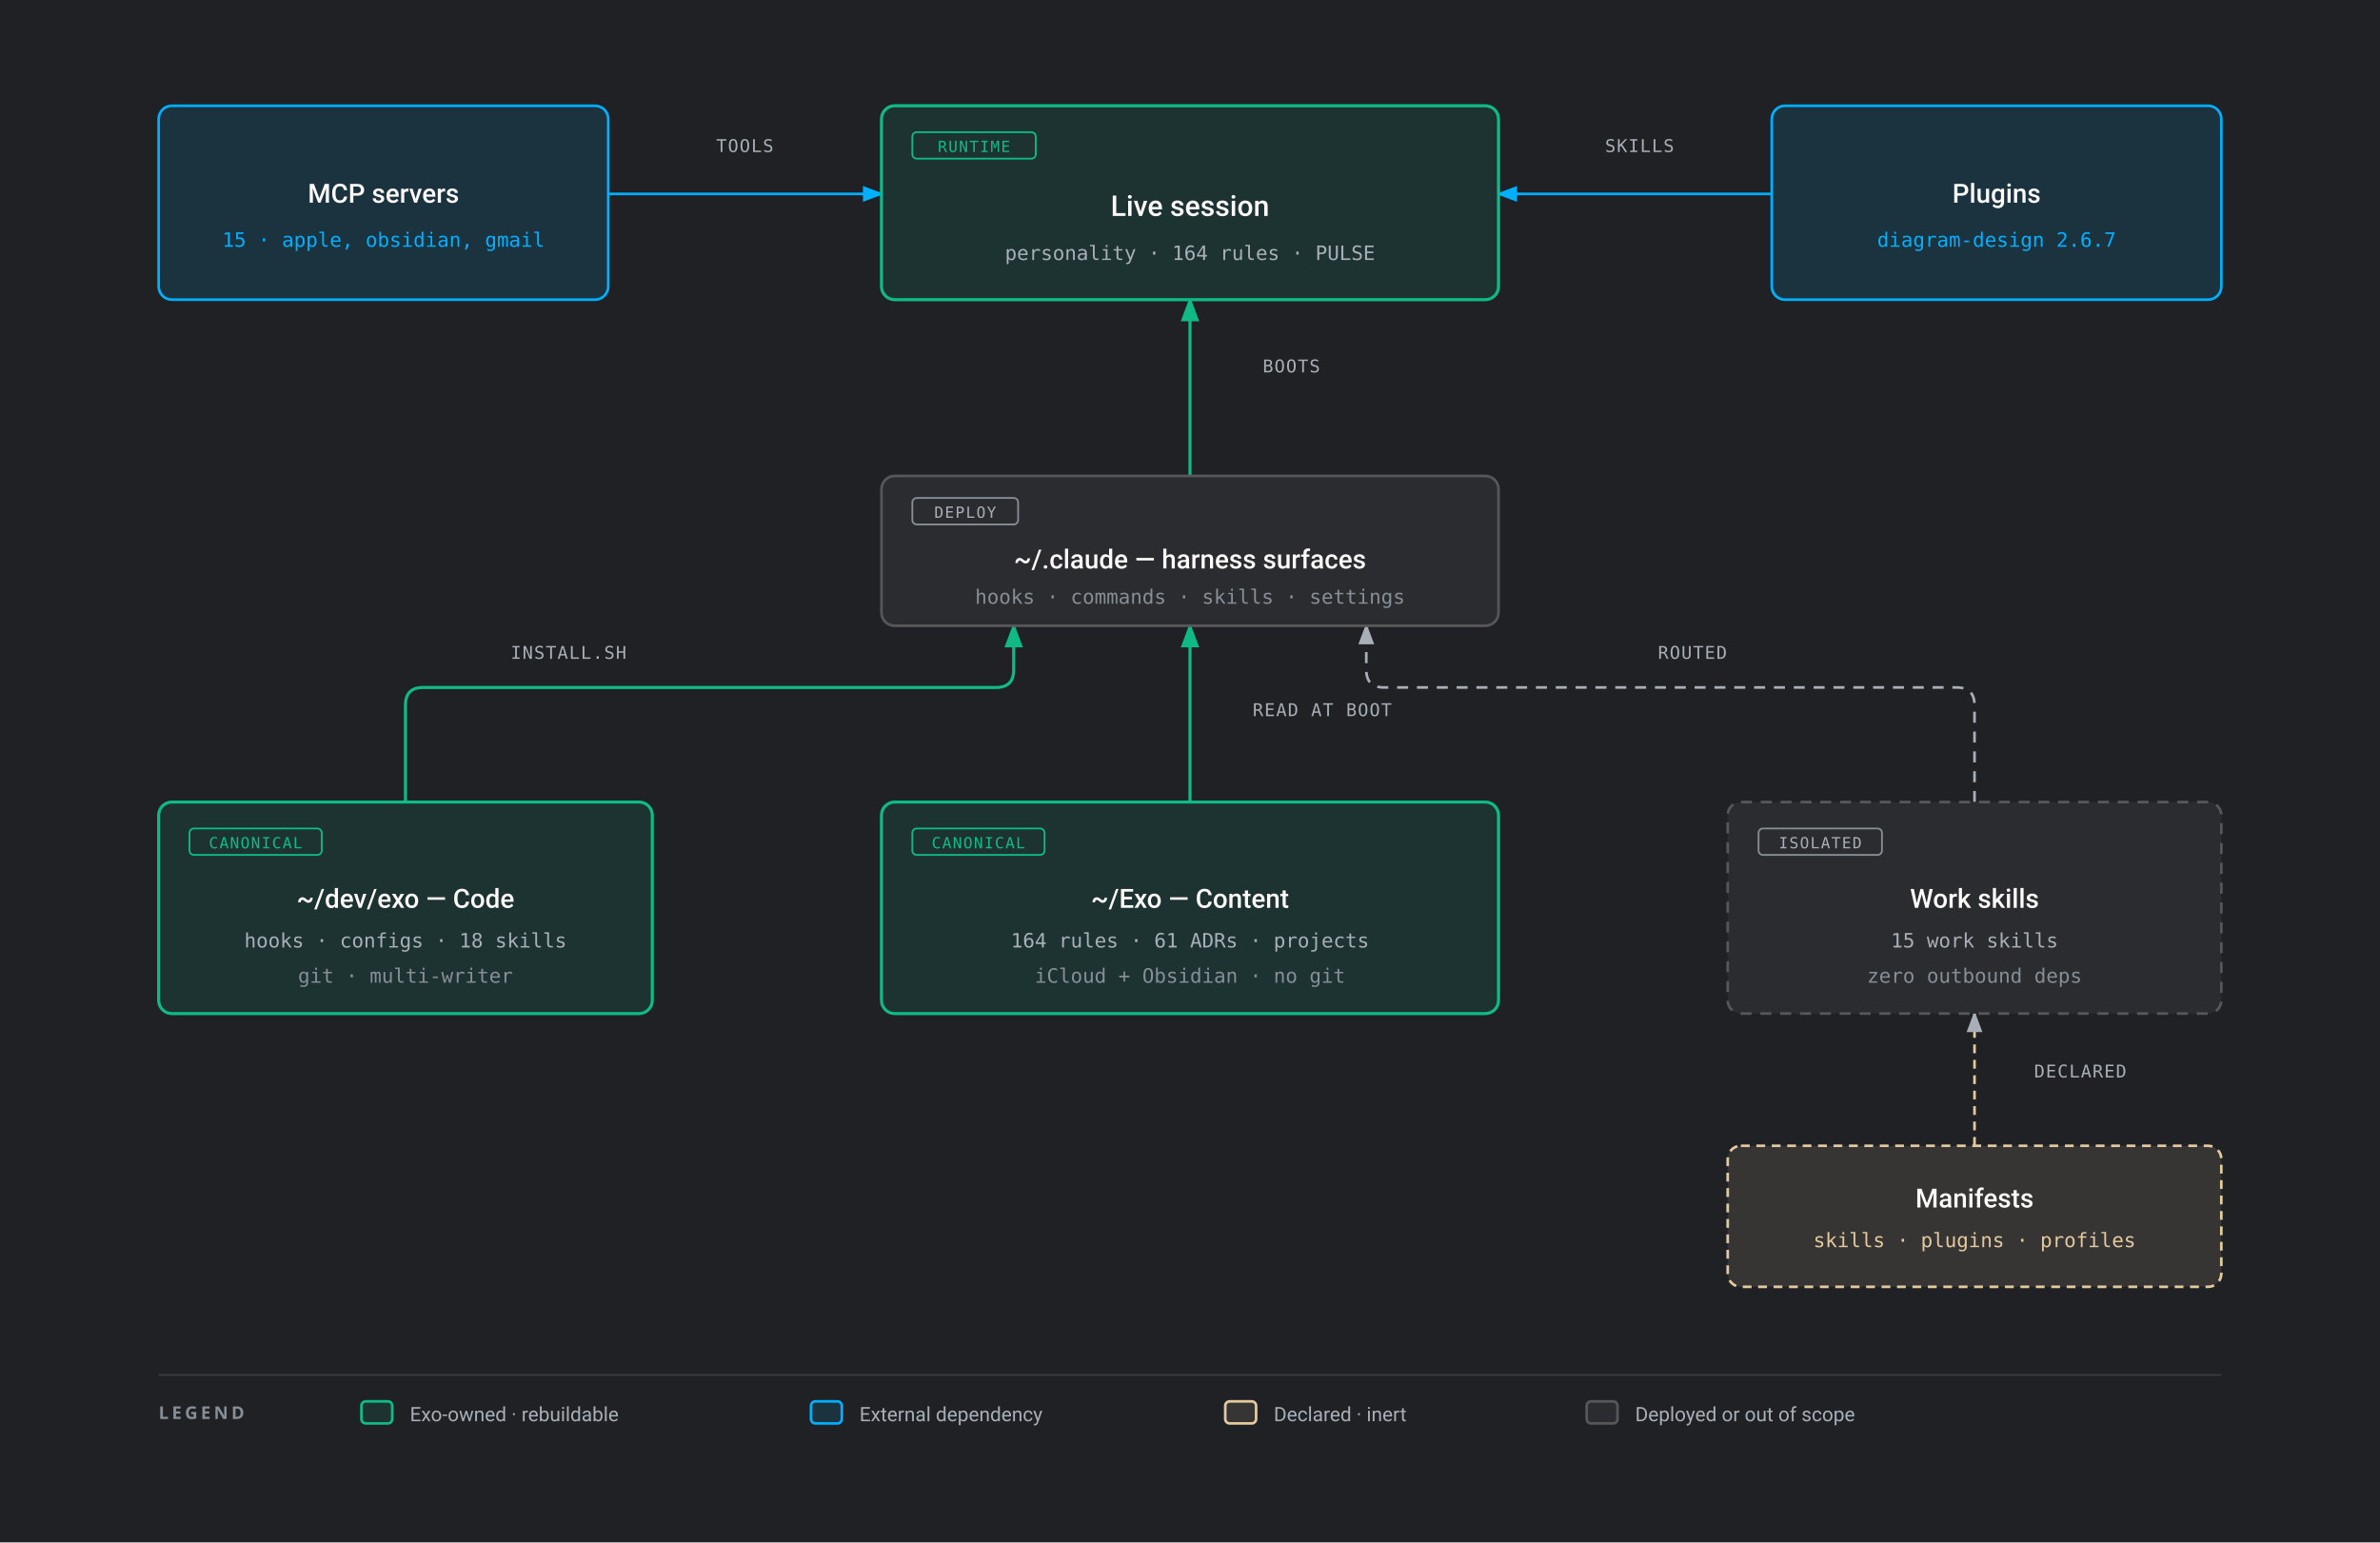
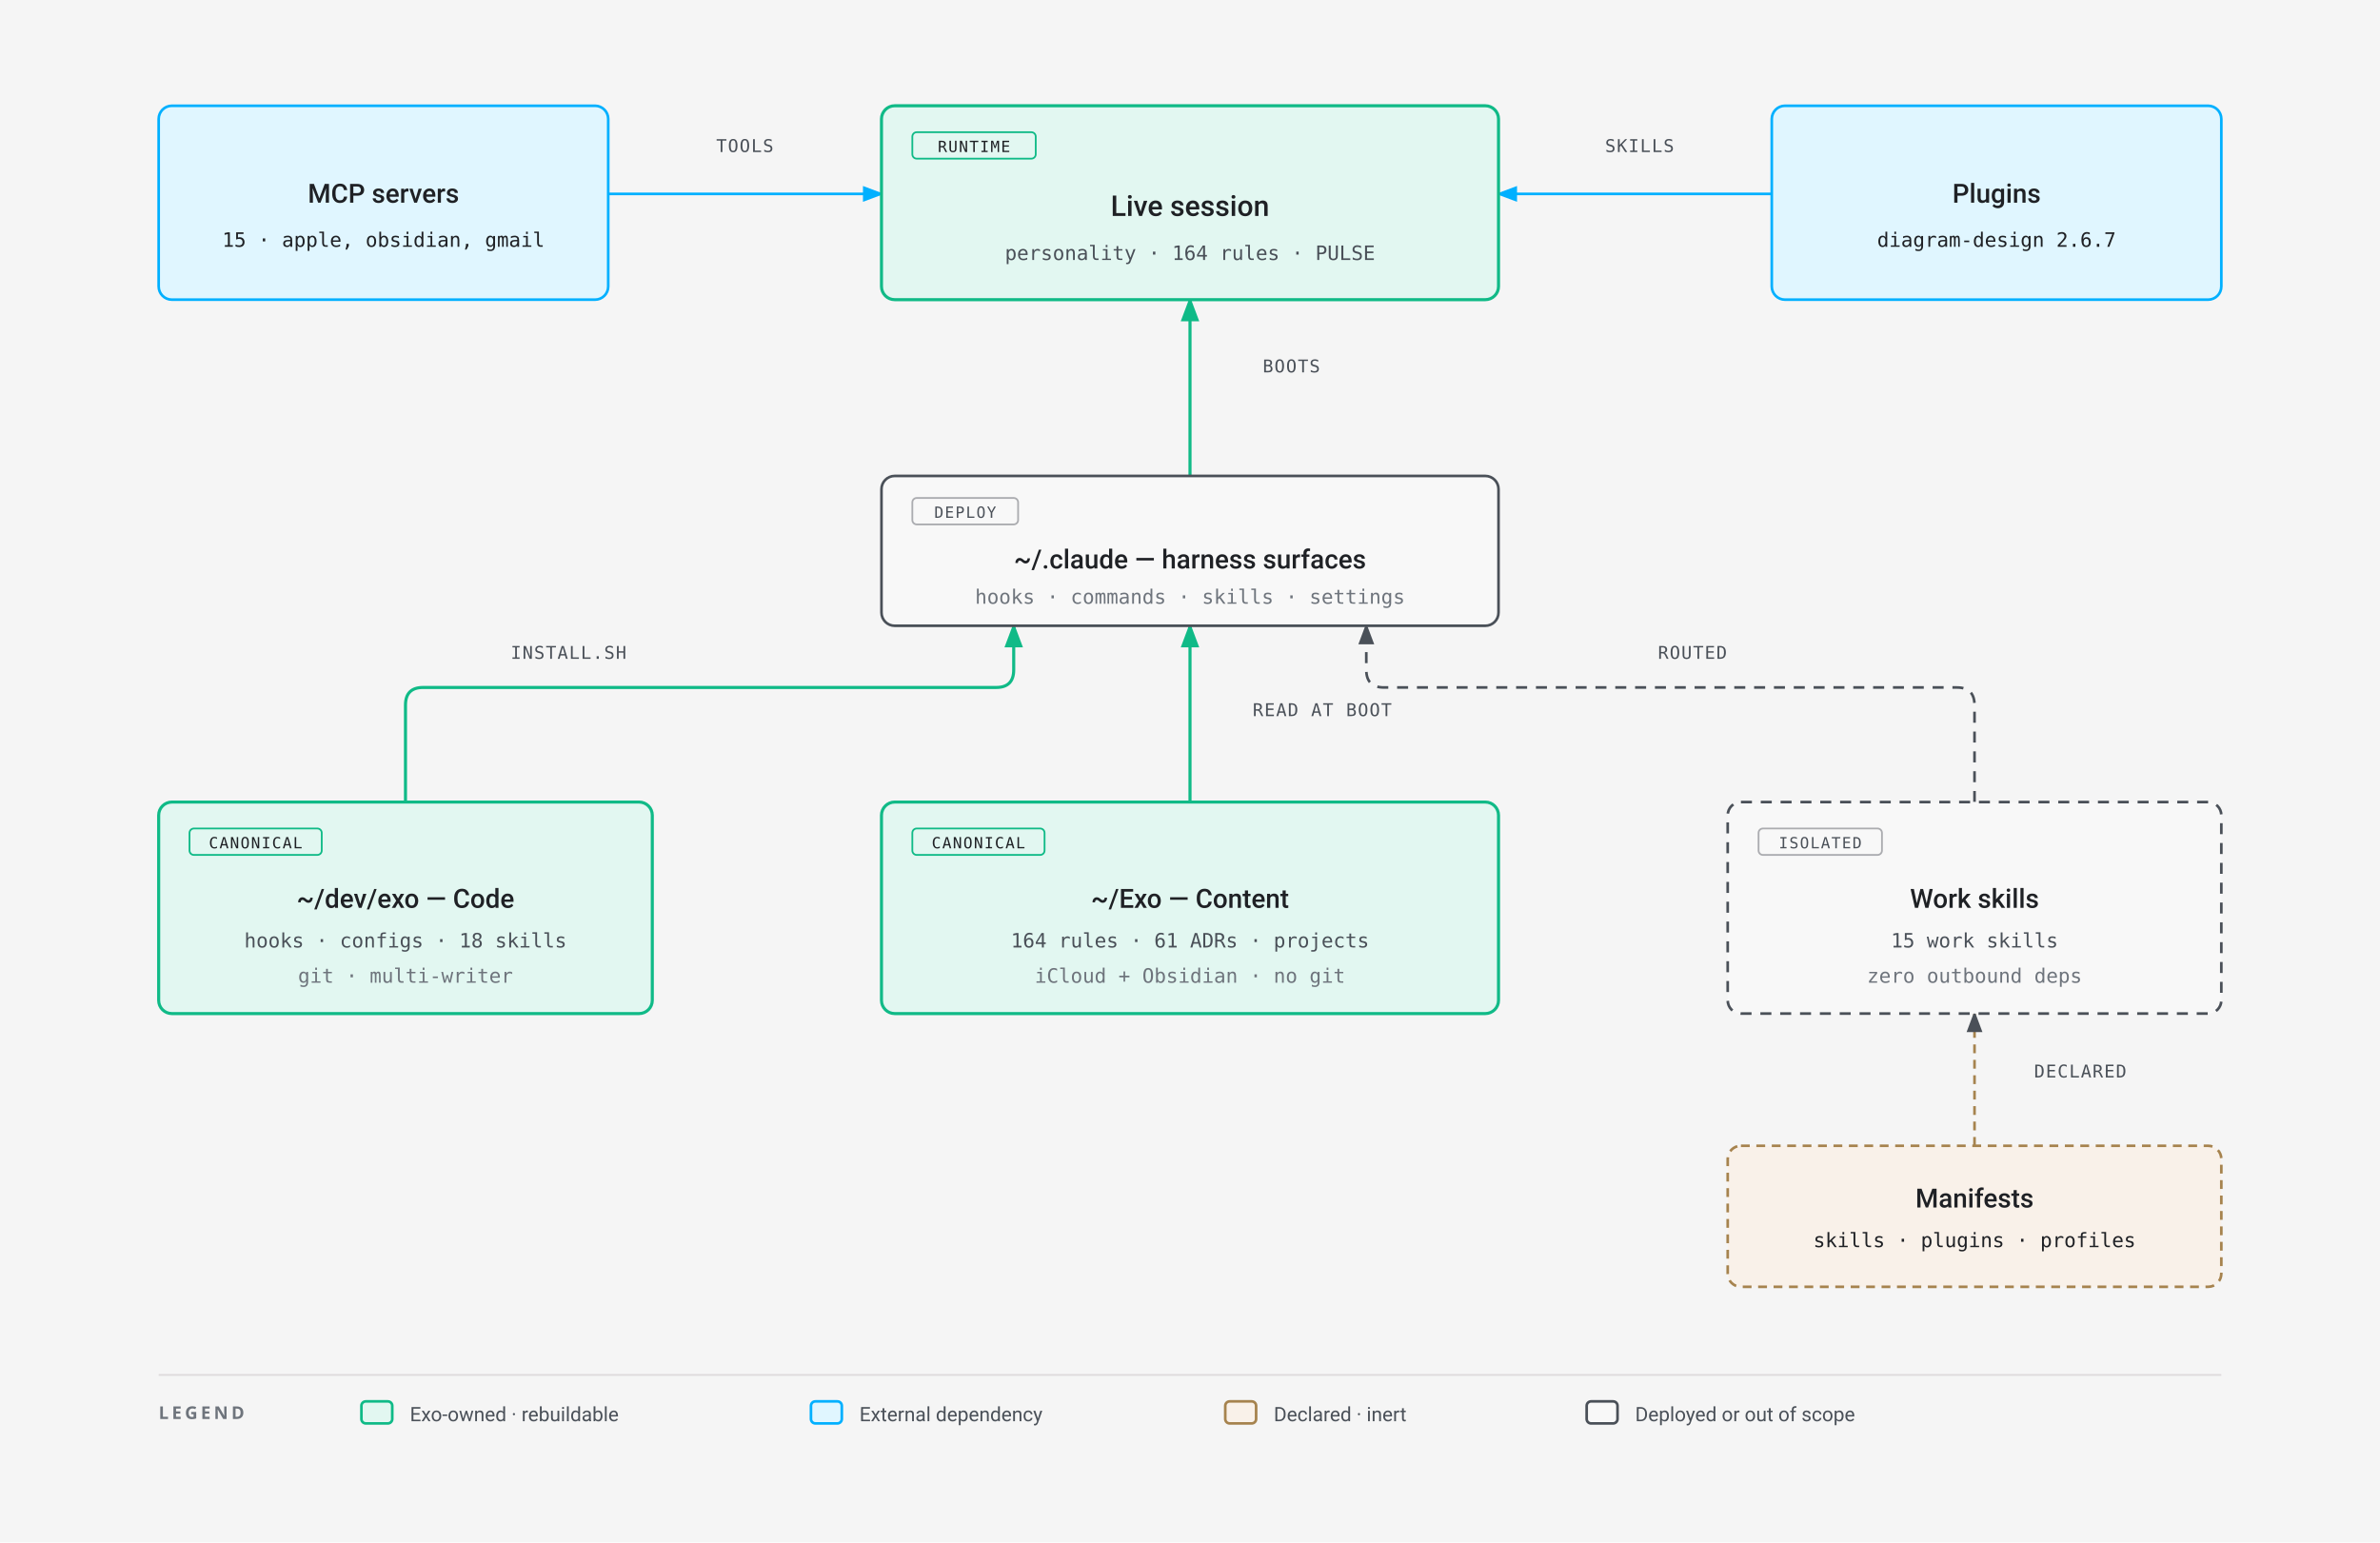
<svg xmlns="http://www.w3.org/2000/svg" viewBox="0 0 1080 700" role="img" aria-labelledby="macro-t macro-d">
  <defs>
    <marker id="a1" markerWidth="8" markerHeight="6" refX="7" refY="3" orient="auto">
      <polygon points="0 0, 8 3, 0 6" fill="#10BA87" />
    </marker>
    <marker id="n1" markerWidth="8" markerHeight="6" refX="7" refY="3" orient="auto">
-       <polygon points="0 0, 8 3, 0 6" fill="#A9AFB6" />
+       <polygon points="0 0, 8 3, 0 6" fill="#4A5058" />
    </marker>
    <marker id="b1" markerWidth="8" markerHeight="6" refX="7" refY="3" orient="auto">
      <polygon points="0 0, 8 3, 0 6" fill="#00B0FF" />
    </marker>
  </defs>
-   <rect width="100%" height="100%" fill="#1F2125" />
+   <rect width="100%" height="100%" fill="#F5F5F5" />
  <path d="M 540 216 L 540 136" stroke="#10BA87" stroke-width="1.4" fill="none" marker-end="url(#a1)" />
  <path d="M 276 88 L 400 88" stroke="#00B0FF" stroke-width="1.2" fill="none" marker-end="url(#b1)" />
  <path d="M 804 88 L 680 88" stroke="#00B0FF" stroke-width="1.2" fill="none" marker-end="url(#b1)" />
  <path d="M 184 364 L 184 320 Q 184 312 192 312 L 452 312 Q 460 312 460 304 L 460 284" stroke="#10BA87" stroke-width="1.4" fill="none" marker-end="url(#a1)" />
  <path d="M 540 364 L 540 284" stroke="#10BA87" stroke-width="1.4" fill="none" marker-end="url(#a1)" />
-   <path d="M 896 364 L 896 320 Q 896 312 888 312 L 628 312 Q 620 312 620 304 L 620 284" stroke="#A9AFB6" stroke-width="1.2" stroke-dasharray="5,4" fill="none" marker-end="url(#n1)" />
-   <path d="M 896 520 L 896 460" stroke="#E2C99E" stroke-width="1.2" stroke-dasharray="4,3" fill="none" marker-end="url(#n1)" />
-   <rect x="556" y="160" width="60" height="12" rx="2" fill="#1F2125" />
-   <text x="586" y="169" fill="#A9AFB6" font-size="8" font-family="'Roboto Mono',monospace" text-anchor="middle" letter-spacing=".06em">BOOTS</text>
-   <rect x="308" y="60" width="60" height="12" rx="2" fill="#1F2125" />
-   <text x="338" y="69" fill="#A9AFB6" font-size="8" font-family="'Roboto Mono',monospace" text-anchor="middle" letter-spacing=".06em">TOOLS</text>
-   <rect x="712" y="60" width="64" height="12" rx="2" fill="#1F2125" />
-   <text x="744" y="69" fill="#A9AFB6" font-size="8" font-family="'Roboto Mono',monospace" text-anchor="middle" letter-spacing=".06em">SKILLS</text>
-   <rect x="220" y="290" width="76" height="12" rx="2" fill="#1F2125" />
-   <text x="258" y="299" fill="#A9AFB6" font-size="8" font-family="'Roboto Mono',monospace" text-anchor="middle" letter-spacing=".06em">INSTALL.SH</text>
-   <rect x="556" y="316" width="88" height="12" rx="2" fill="#1F2125" />
-   <text x="600" y="325" fill="#A9AFB6" font-size="8" font-family="'Roboto Mono',monospace" text-anchor="middle" letter-spacing=".06em">READ AT BOOT</text>
-   <rect x="736" y="290" width="64" height="12" rx="2" fill="#1F2125" />
-   <text x="768" y="299" fill="#A9AFB6" font-size="8" font-family="'Roboto Mono',monospace" text-anchor="middle" letter-spacing=".06em">ROUTED</text>
-   <rect x="912" y="480" width="64" height="12" rx="2" fill="#1F2125" />
-   <text x="944" y="489" fill="#A9AFB6" font-size="8" font-family="'Roboto Mono',monospace" text-anchor="middle" letter-spacing=".06em">DECLARED</text>
-   <rect x="400" y="48" width="280" height="88" rx="6" fill="#1d3331" stroke="#10BA87" stroke-width="1.4" />
+   <path d="M 896 364 L 896 320 Q 896 312 888 312 L 628 312 Q 620 312 620 304 L 620 284" stroke="#4A5058" stroke-width="1.2" stroke-dasharray="5,4" fill="none" marker-end="url(#n1)" />
+   <path d="M 896 520 L 896 460" stroke="#A6834E" stroke-width="1.2" stroke-dasharray="4,3" fill="none" marker-end="url(#n1)" />
+   <rect x="556" y="160" width="60" height="12" rx="2" fill="#F5F5F5" />
+   <text x="586" y="169" fill="#4A5058" font-size="8" font-family="'Roboto Mono',monospace" text-anchor="middle" letter-spacing=".06em">BOOTS</text>
+   <rect x="308" y="60" width="60" height="12" rx="2" fill="#F5F5F5" />
+   <text x="338" y="69" fill="#4A5058" font-size="8" font-family="'Roboto Mono',monospace" text-anchor="middle" letter-spacing=".06em">TOOLS</text>
+   <rect x="712" y="60" width="64" height="12" rx="2" fill="#F5F5F5" />
+   <text x="744" y="69" fill="#4A5058" font-size="8" font-family="'Roboto Mono',monospace" text-anchor="middle" letter-spacing=".06em">SKILLS</text>
+   <rect x="220" y="290" width="76" height="12" rx="2" fill="#F5F5F5" />
+   <text x="258" y="299" fill="#4A5058" font-size="8" font-family="'Roboto Mono',monospace" text-anchor="middle" letter-spacing=".06em">INSTALL.SH</text>
+   <rect x="556" y="316" width="88" height="12" rx="2" fill="#F5F5F5" />
+   <text x="600" y="325" fill="#4A5058" font-size="8" font-family="'Roboto Mono',monospace" text-anchor="middle" letter-spacing=".06em">READ AT BOOT</text>
+   <rect x="736" y="290" width="64" height="12" rx="2" fill="#F5F5F5" />
+   <text x="768" y="299" fill="#4A5058" font-size="8" font-family="'Roboto Mono',monospace" text-anchor="middle" letter-spacing=".06em">ROUTED</text>
+   <rect x="912" y="480" width="64" height="12" rx="2" fill="#F5F5F5" />
+   <text x="944" y="489" fill="#4A5058" font-size="8" font-family="'Roboto Mono',monospace" text-anchor="middle" letter-spacing=".06em">DECLARED</text>
+   <rect x="400" y="48" width="280" height="88" rx="6" fill="#e2f7f1" stroke="#10BA87" stroke-width="1.4" />
  <rect x="414" y="60" width="56" height="12" rx="2" fill="transparent" stroke="#10BA87" stroke-width=".8" />
-   <text x="442" y="69" fill="#10BA87" font-size="7" font-family="'Roboto Mono',monospace" text-anchor="middle" letter-spacing=".08em">RUNTIME</text>
-   <text x="540" y="98" fill="#FEFAFA" font-size="13" font-weight="500" font-family="Roboto,sans-serif" text-anchor="middle">Live session</text>
-   <text x="540" y="118" fill="#A9AFB6" font-size="9" font-family="'Roboto Mono',monospace" text-anchor="middle">personality · 164 rules · PULSE</text>
-   <rect x="72" y="48" width="204" height="88" rx="6" fill="#1b323f" stroke="#00B0FF" stroke-width="1.2" />
-   <text x="174" y="92" fill="#FEFAFA" font-size="12" font-weight="500" font-family="Roboto,sans-serif" text-anchor="middle">MCP servers</text>
-   <text x="174" y="112" fill="#00B0FF" font-size="9" font-family="'Roboto Mono',monospace" text-anchor="middle">15 · apple, obsidian, gmail</text>
-   <rect x="804" y="48" width="204" height="88" rx="6" fill="#1b323f" stroke="#00B0FF" stroke-width="1.2" />
-   <text x="906" y="92" fill="#FEFAFA" font-size="12" font-weight="500" font-family="Roboto,sans-serif" text-anchor="middle">Plugins</text>
-   <text x="906" y="112" fill="#00B0FF" font-size="9" font-family="'Roboto Mono',monospace" text-anchor="middle">diagram-design 2.6.7</text>
-   <rect x="400" y="216" width="280" height="68" rx="6" fill="#2a2c30" stroke="#57575a" stroke-width="1.2" />
-   <rect x="414" y="226" width="48" height="12" rx="2" fill="transparent" stroke="#878E96" stroke-width=".8" />
-   <text x="438" y="235" fill="#A9AFB6" font-size="7" font-family="'Roboto Mono',monospace" text-anchor="middle" letter-spacing=".08em">DEPLOY</text>
-   <text x="540" y="258" fill="#FEFAFA" font-size="12" font-weight="500" font-family="Roboto,sans-serif" text-anchor="middle">~/.claude — harness surfaces</text>
-   <text x="540" y="274" fill="#878E96" font-size="9" font-family="'Roboto Mono',monospace" text-anchor="middle">hooks · commands · skills · settings</text>
-   <rect x="72" y="364" width="224" height="96" rx="6" fill="#1d3331" stroke="#10BA87" stroke-width="1.4" />
+   <text x="442" y="69" fill="#1F2125" font-size="7" font-family="'Roboto Mono',monospace" text-anchor="middle" letter-spacing=".08em">RUNTIME</text>
+   <text x="540" y="98" fill="#1F2125" font-size="13" font-weight="500" font-family="Roboto,sans-serif" text-anchor="middle">Live session</text>
+   <text x="540" y="118" fill="#4A5058" font-size="9" font-family="'Roboto Mono',monospace" text-anchor="middle">personality · 164 rules · PULSE</text>
+   <rect x="72" y="48" width="204" height="88" rx="6" fill="#e0f6ff" stroke="#00B0FF" stroke-width="1.2" />
+   <text x="174" y="92" fill="#1F2125" font-size="12" font-weight="500" font-family="Roboto,sans-serif" text-anchor="middle">MCP servers</text>
+   <text x="174" y="112" fill="#1F2125" font-size="9" font-family="'Roboto Mono',monospace" text-anchor="middle">15 · apple, obsidian, gmail</text>
+   <rect x="804" y="48" width="204" height="88" rx="6" fill="#e0f6ff" stroke="#00B0FF" stroke-width="1.2" />
+   <text x="906" y="92" fill="#1F2125" font-size="12" font-weight="500" font-family="Roboto,sans-serif" text-anchor="middle">Plugins</text>
+   <text x="906" y="112" fill="#1F2125" font-size="9" font-family="'Roboto Mono',monospace" text-anchor="middle">diagram-design 2.6.7</text>
+   <rect x="400" y="216" width="280" height="68" rx="6" fill="#f8f8f8" stroke="#4a5058" stroke-width="1.2" />
+   <rect x="414" y="226" width="48" height="12" rx="2" fill="transparent" stroke="#ABACB0" stroke-width=".8" />
+   <text x="438" y="235" fill="#4A5058" font-size="7" font-family="'Roboto Mono',monospace" text-anchor="middle" letter-spacing=".08em">DEPLOY</text>
+   <text x="540" y="258" fill="#1F2125" font-size="12" font-weight="500" font-family="Roboto,sans-serif" text-anchor="middle">~/.claude — harness surfaces</text>
+   <text x="540" y="274" fill="#6E747C" font-size="9" font-family="'Roboto Mono',monospace" text-anchor="middle">hooks · commands · skills · settings</text>
+   <rect x="72" y="364" width="224" height="96" rx="6" fill="#e2f7f1" stroke="#10BA87" stroke-width="1.4" />
  <rect x="86" y="376" width="60" height="12" rx="2" fill="transparent" stroke="#10BA87" stroke-width=".8" />
-   <text x="116" y="385" fill="#10BA87" font-size="7" font-family="'Roboto Mono',monospace" text-anchor="middle" letter-spacing=".08em">CANONICAL</text>
-   <text x="184" y="412" fill="#FEFAFA" font-size="12" font-weight="500" font-family="Roboto,sans-serif" text-anchor="middle">~/dev/exo — Code</text>
-   <text x="184" y="430" fill="#A9AFB6" font-size="9" font-family="'Roboto Mono',monospace" text-anchor="middle">hooks · configs · 18 skills</text>
-   <text x="184" y="446" fill="#878E96" font-size="9" font-family="'Roboto Mono',monospace" text-anchor="middle">git · multi-writer</text>
-   <rect x="400" y="364" width="280" height="96" rx="6" fill="#1d3331" stroke="#10BA87" stroke-width="1.4" />
+   <text x="116" y="385" fill="#1F2125" font-size="7" font-family="'Roboto Mono',monospace" text-anchor="middle" letter-spacing=".08em">CANONICAL</text>
+   <text x="184" y="412" fill="#1F2125" font-size="12" font-weight="500" font-family="Roboto,sans-serif" text-anchor="middle">~/dev/exo — Code</text>
+   <text x="184" y="430" fill="#4A5058" font-size="9" font-family="'Roboto Mono',monospace" text-anchor="middle">hooks · configs · 18 skills</text>
+   <text x="184" y="446" fill="#6E747C" font-size="9" font-family="'Roboto Mono',monospace" text-anchor="middle">git · multi-writer</text>
+   <rect x="400" y="364" width="280" height="96" rx="6" fill="#e2f7f1" stroke="#10BA87" stroke-width="1.4" />
  <rect x="414" y="376" width="60" height="12" rx="2" fill="transparent" stroke="#10BA87" stroke-width=".8" />
-   <text x="444" y="385" fill="#10BA87" font-size="7" font-family="'Roboto Mono',monospace" text-anchor="middle" letter-spacing=".08em">CANONICAL</text>
-   <text x="540" y="412" fill="#FEFAFA" font-size="12" font-weight="500" font-family="Roboto,sans-serif" text-anchor="middle">~/Exo — Content</text>
-   <text x="540" y="430" fill="#A9AFB6" font-size="9" font-family="'Roboto Mono',monospace" text-anchor="middle">164 rules · 61 ADRs · projects</text>
-   <text x="540" y="446" fill="#878E96" font-size="9" font-family="'Roboto Mono',monospace" text-anchor="middle">iCloud + Obsidian · no git</text>
-   <rect x="784" y="364" width="224" height="96" rx="6" fill="#2a2c30" stroke="#57575a" stroke-width="1.2" stroke-dasharray="5,4" />
-   <rect x="798" y="376" width="56" height="12" rx="2" fill="transparent" stroke="#878E96" stroke-width=".8" />
-   <text x="826" y="385" fill="#A9AFB6" font-size="7" font-family="'Roboto Mono',monospace" text-anchor="middle" letter-spacing=".08em">ISOLATED</text>
-   <text x="896" y="412" fill="#FEFAFA" font-size="12" font-weight="500" font-family="Roboto,sans-serif" text-anchor="middle">Work skills</text>
-   <text x="896" y="430" fill="#A9AFB6" font-size="9" font-family="'Roboto Mono',monospace" text-anchor="middle">15 work skills</text>
-   <text x="896" y="446" fill="#878E96" font-size="9" font-family="'Roboto Mono',monospace" text-anchor="middle">zero outbound deps</text>
-   <rect x="784" y="520" width="224" height="64" rx="6" fill="#363534" stroke="#E2C99E" stroke-width="1.2" stroke-dasharray="4,3" />
-   <text x="896" y="548" fill="#FEFAFA" font-size="12" font-weight="500" font-family="Roboto,sans-serif" text-anchor="middle">Manifests</text>
-   <text x="896" y="566" fill="#E2C99E" font-size="9" font-family="'Roboto Mono',monospace" text-anchor="middle">skills · plugins · profiles</text>
-   <line x1="72" y1="624" x2="1008" y2="624" stroke="#3a3b3f" stroke-width=".8" />
-   <text x="72" y="644" fill="#878E96" font-size="8" font-family="Montserrat,sans-serif" font-weight="600" letter-spacing=".18em">LEGEND</text>
-   <rect x="164" y="636" width="14" height="10" rx="2" fill="#1d3331" stroke="#10BA87" stroke-width="1.2" />
-   <text x="186" y="645" fill="#A9AFB6" font-size="9" font-family="Roboto,sans-serif">Exo-owned · rebuildable</text>
-   <rect x="368" y="636" width="14" height="10" rx="2" fill="#1b323f" stroke="#00B0FF" stroke-width="1.2" />
-   <text x="390" y="645" fill="#A9AFB6" font-size="9" font-family="Roboto,sans-serif">External dependency</text>
-   <rect x="556" y="636" width="14" height="10" rx="2" fill="#363534" stroke="#E2C99E" stroke-width="1.2" />
-   <text x="578" y="645" fill="#A9AFB6" font-size="9" font-family="Roboto,sans-serif">Declared · inert</text>
-   <rect x="720" y="636" width="14" height="10" rx="2" fill="#2a2c30" stroke="#57575a" stroke-width="1.2" />
-   <text x="742" y="645" fill="#A9AFB6" font-size="9" font-family="Roboto,sans-serif">Deployed or out of scope</text>
+   <text x="444" y="385" fill="#1F2125" font-size="7" font-family="'Roboto Mono',monospace" text-anchor="middle" letter-spacing=".08em">CANONICAL</text>
+   <text x="540" y="412" fill="#1F2125" font-size="12" font-weight="500" font-family="Roboto,sans-serif" text-anchor="middle">~/Exo — Content</text>
+   <text x="540" y="430" fill="#4A5058" font-size="9" font-family="'Roboto Mono',monospace" text-anchor="middle">164 rules · 61 ADRs · projects</text>
+   <text x="540" y="446" fill="#6E747C" font-size="9" font-family="'Roboto Mono',monospace" text-anchor="middle">iCloud + Obsidian · no git</text>
+   <rect x="784" y="364" width="224" height="96" rx="6" fill="#f8f8f8" stroke="#4a5058" stroke-width="1.2" stroke-dasharray="5,4" />
+   <rect x="798" y="376" width="56" height="12" rx="2" fill="transparent" stroke="#ABACB0" stroke-width=".8" />
+   <text x="826" y="385" fill="#4A5058" font-size="7" font-family="'Roboto Mono',monospace" text-anchor="middle" letter-spacing=".08em">ISOLATED</text>
+   <text x="896" y="412" fill="#1F2125" font-size="12" font-weight="500" font-family="Roboto,sans-serif" text-anchor="middle">Work skills</text>
+   <text x="896" y="430" fill="#4A5058" font-size="9" font-family="'Roboto Mono',monospace" text-anchor="middle">15 work skills</text>
+   <text x="896" y="446" fill="#6E747C" font-size="9" font-family="'Roboto Mono',monospace" text-anchor="middle">zero outbound deps</text>
+   <rect x="784" y="520" width="224" height="64" rx="6" fill="#f9f1e9" stroke="#A6834E" stroke-width="1.2" stroke-dasharray="4,3" />
+   <text x="896" y="548" fill="#1F2125" font-size="12" font-weight="500" font-family="Roboto,sans-serif" text-anchor="middle">Manifests</text>
+   <text x="896" y="566" fill="#1F2125" font-size="9" font-family="'Roboto Mono',monospace" text-anchor="middle">skills · plugins · profiles</text>
+   <line x1="72" y1="624" x2="1008" y2="624" stroke="#dddadb" stroke-width=".8" />
+   <text x="72" y="644" fill="#6E747C" font-size="8" font-family="Montserrat,sans-serif" font-weight="600" letter-spacing=".18em">LEGEND</text>
+   <rect x="164" y="636" width="14" height="10" rx="2" fill="#e2f7f1" stroke="#10BA87" stroke-width="1.2" />
+   <text x="186" y="645" fill="#4A5058" font-size="9" font-family="Roboto,sans-serif">Exo-owned · rebuildable</text>
+   <rect x="368" y="636" width="14" height="10" rx="2" fill="#e0f6ff" stroke="#00B0FF" stroke-width="1.2" />
+   <text x="390" y="645" fill="#4A5058" font-size="9" font-family="Roboto,sans-serif">External dependency</text>
+   <rect x="556" y="636" width="14" height="10" rx="2" fill="#f9f1e9" stroke="#A6834E" stroke-width="1.2" />
+   <text x="578" y="645" fill="#4A5058" font-size="9" font-family="Roboto,sans-serif">Declared · inert</text>
+   <rect x="720" y="636" width="14" height="10" rx="2" fill="#f8f8f8" stroke="#4a5058" stroke-width="1.2" />
+   <text x="742" y="645" fill="#4A5058" font-size="9" font-family="Roboto,sans-serif">Deployed or out of scope</text>
</svg>
